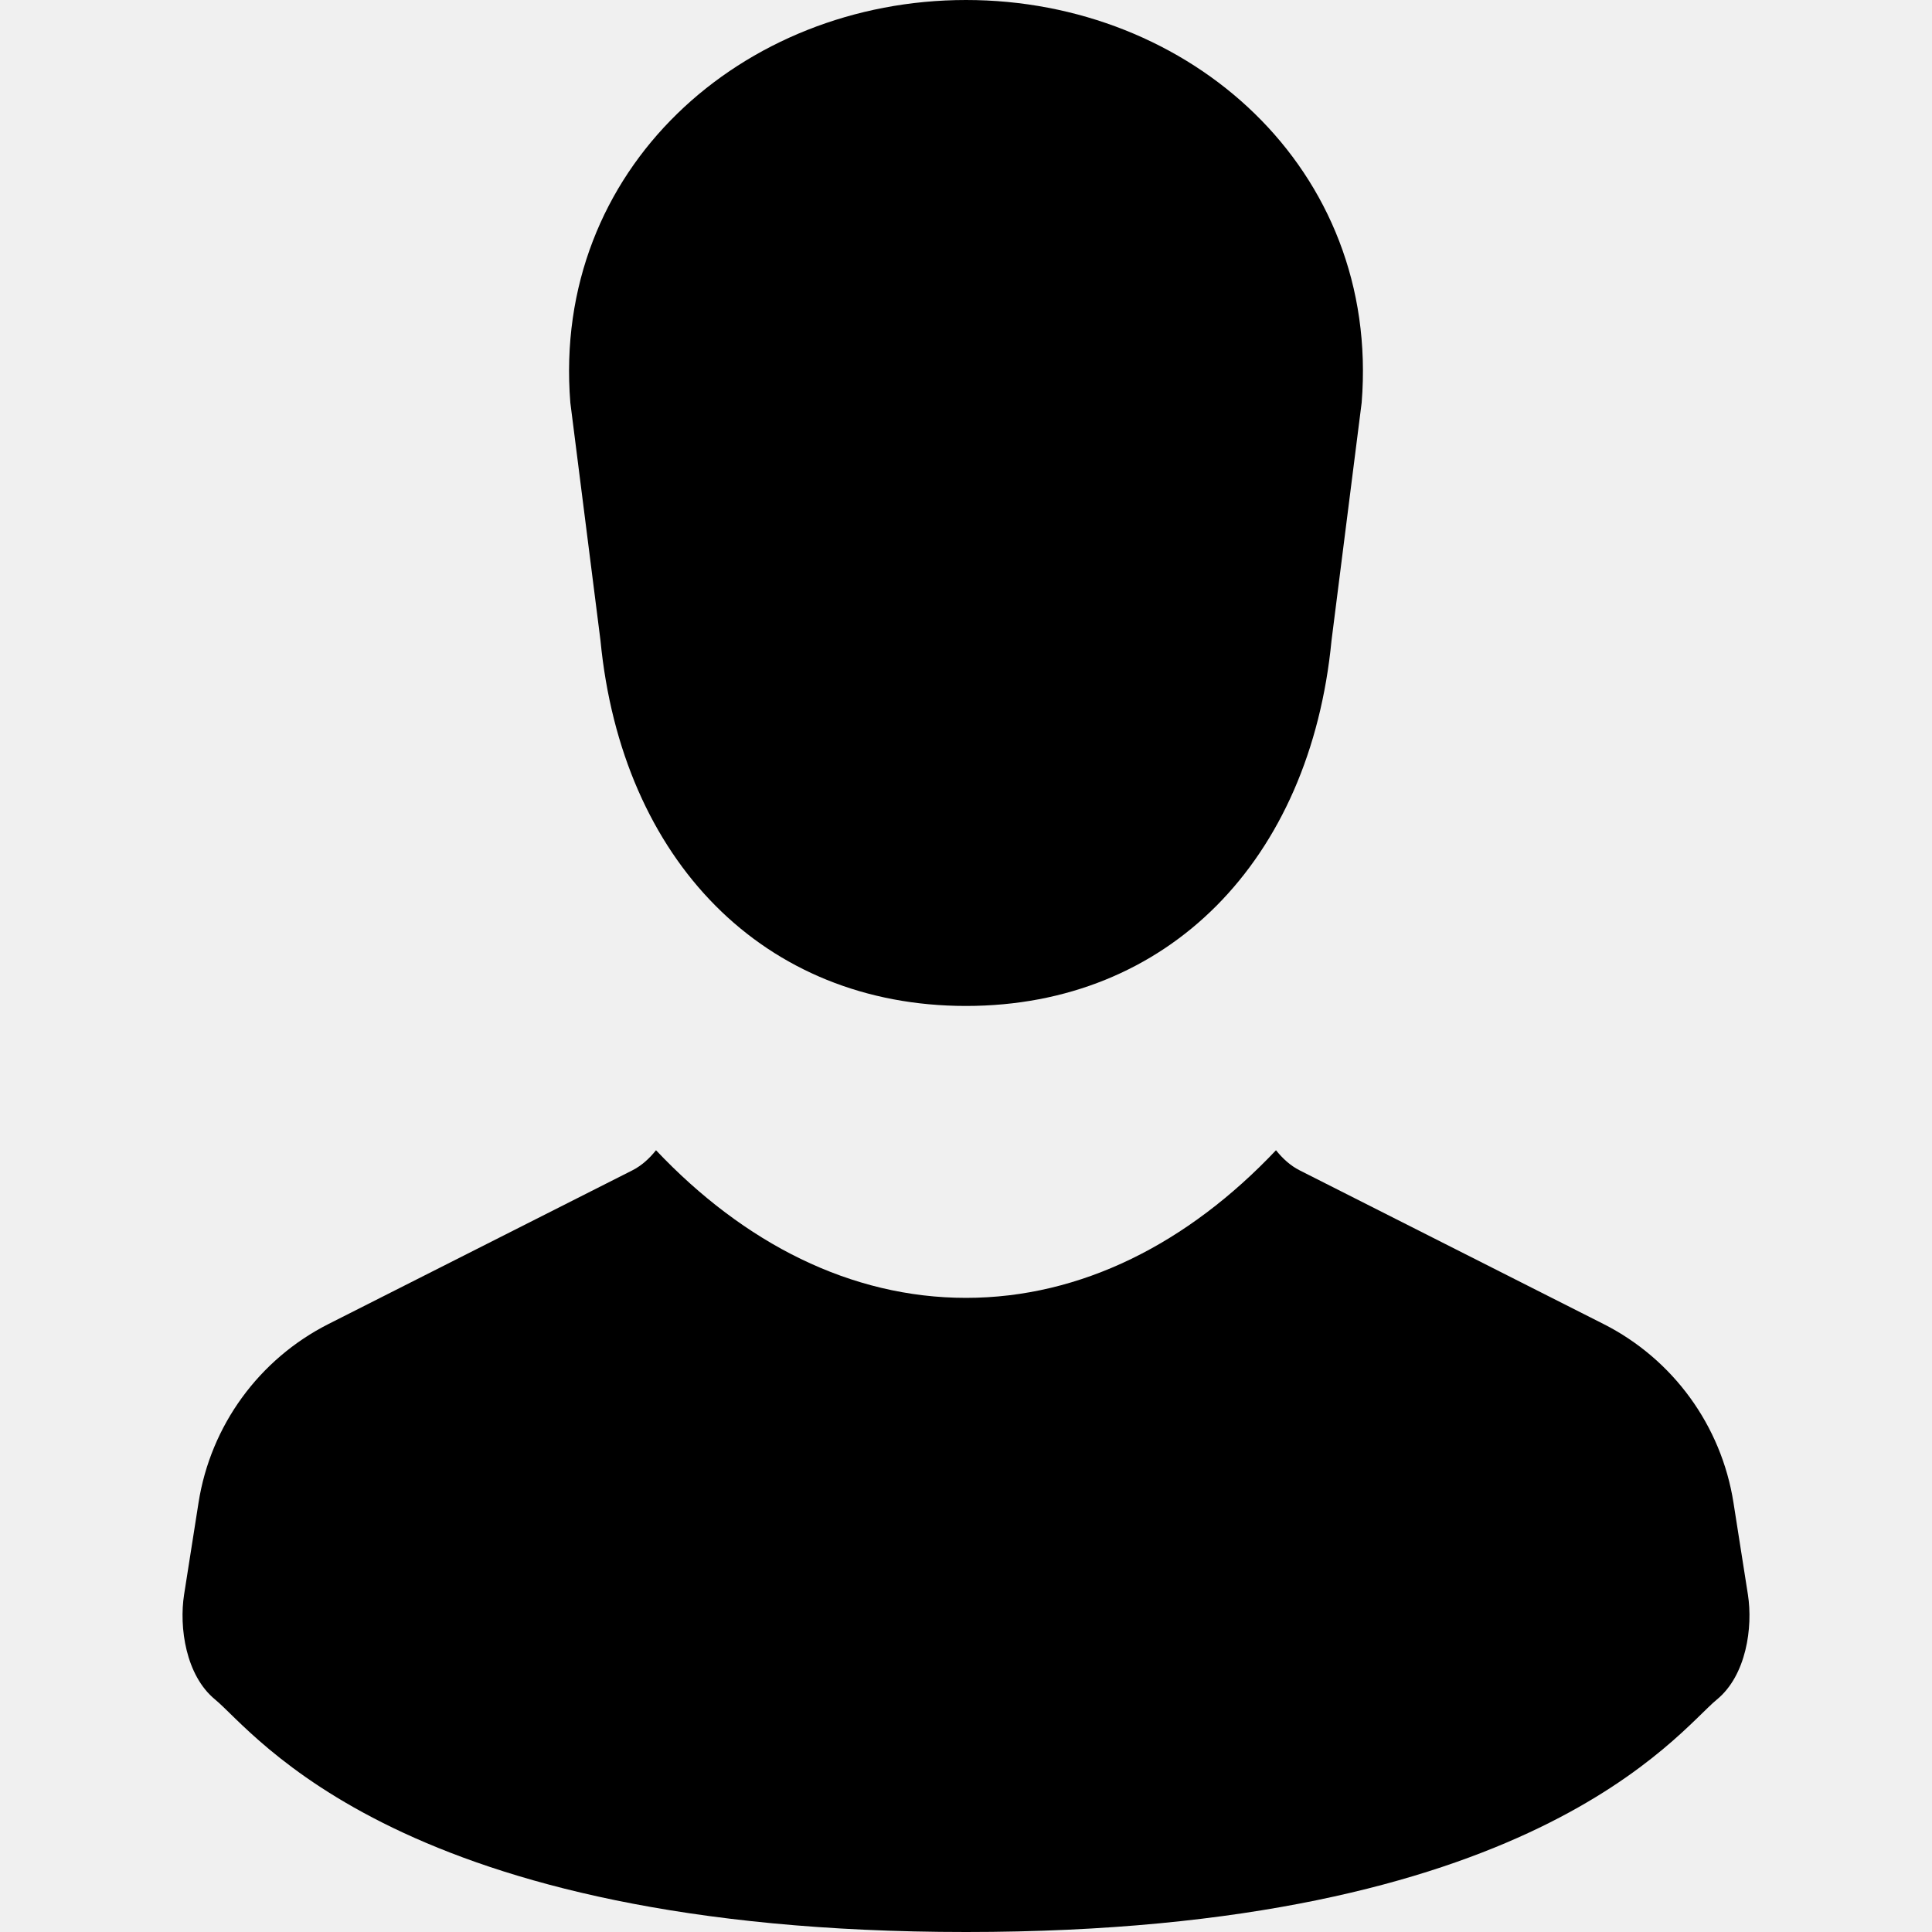
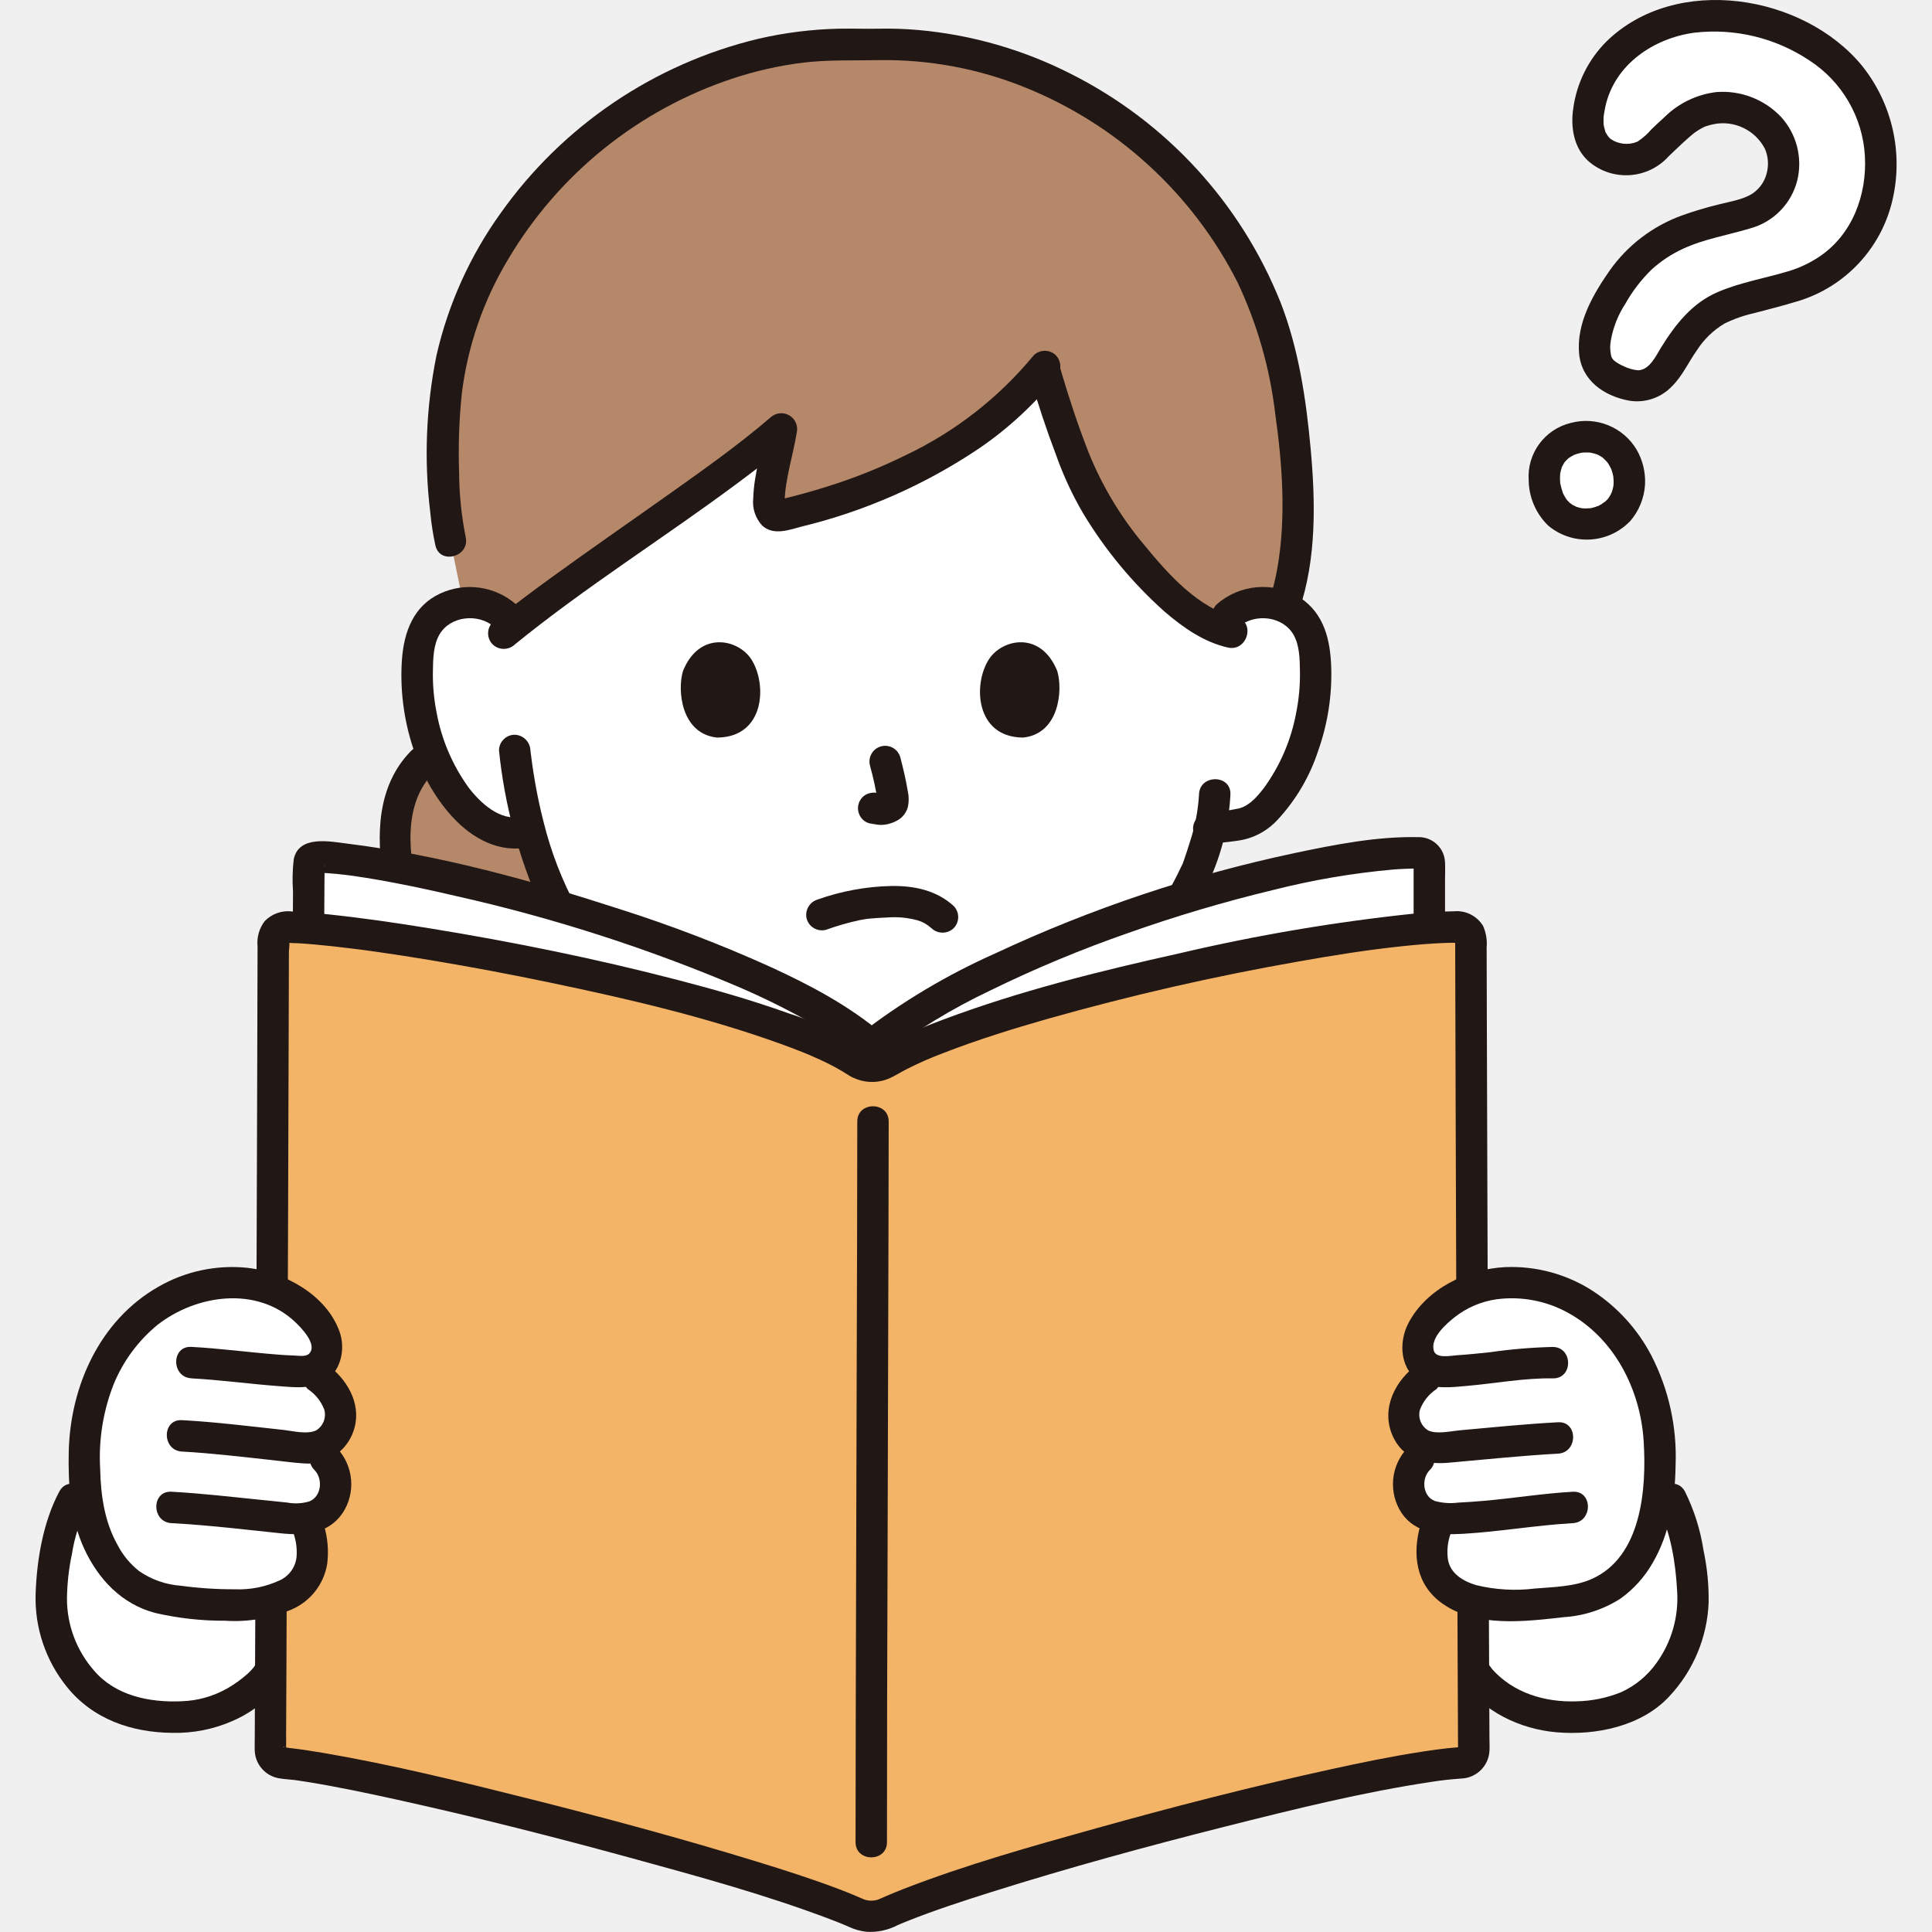
- <svg xmlns="http://www.w3.org/2000/svg" height="800px" width="800px" version="1.1" id="_x32_" viewBox="0 0 512 512" xml:space="preserve">
-   <style type="text/css">
- 	.st0{fill:#000000;}
- </style>
-   <g>
-     <path class="st0" d="M159.131,169.721c5.635,58.338,43.367,96.867,96.871,96.867c53.502,0,91.23-38.53,96.867-96.867l7.988-63.029   C365.812,44.768,315.281,0,256.002,0c-59.281,0-109.812,44.768-104.86,106.692L159.131,169.721z" />
-     <path class="st0" d="M463.213,422.569l-3.824-24.35c-3.203-20.417-16.035-38.042-34.475-47.361l-80.473-40.693   c-2.519-1.274-4.57-3.194-6.289-5.338c-23.297,24.632-51.6,39.12-82.15,39.12c-30.549,0-58.856-14.488-82.152-39.12   c-1.719,2.144-3.77,4.064-6.289,5.338l-80.472,40.693c-18.442,9.319-31.272,26.944-34.475,47.361l-3.826,24.35   c-1.363,8.692,0.436,21.448,8.222,27.825C67.42,458.907,105.875,512,256.002,512c150.125,0,188.578-53.093,198.988-61.606   C462.779,444.017,464.576,431.261,463.213,422.569z" />
-   </g>
+ <svg xmlns="http://www.w3.org/2000/svg" width="800px" height="800px" viewBox="-5.43 0 295.171 295.171">
+   <defs>
+     <style>.a{fill:#ffffff;}.b{fill:#b5886a;}.c{fill:#211715;}.d{fill:#f4b467;}</style>
+   </defs>
+   <path class="a" d="M113.95,165.986c-10.294-1.459-19.747-8.015-27.549-17.353a56.387,56.387,0,0,1-10.908-21.7l-.615.153c-3.282.821-5.866-.831-7.695-2.29a20.917,20.917,0,0,1-5.409-7.1,32.912,32.912,0,0,1-3.356-17.446,10.979,10.979,0,0,1,1.15-4.418,7.765,7.765,0,0,1,5.585-3.713,8.226,8.226,0,0,1,6.582,1.926s4.321-43.035,54.4-43.035S182.14,94.05,182.14,94.05a8.226,8.226,0,0,1,6.582-1.926,7.765,7.765,0,0,1,5.585,3.713,10.979,10.979,0,0,1,1.15,4.418A32.912,32.912,0,0,1,192.1,117.7a20.917,20.917,0,0,1-5.409,7.1c-1.787,1.425-4.92,1.425-7.283,1.764-.576,2.453-1.342,4.586-1.686,5.631-2.125,5.768-15.341,28.21-31,31.69Z" />
+   <path class="b" d="M55.839,121.725q.228-.7.525-1.377a12.394,12.394,0,0,1,4.267-5.21q.516,1.3,1.143,2.563a20.917,20.917,0,0,0,5.409,7.1c1.829,1.459,4.413,3.111,7.695,2.29,0,0,.215-.053.614-.156a56.387,56.387,0,0,0,10.909,21.7q1.746,2.09,3.6,3.986c-2.035,5.774-7.226,11.336-12.5,14.507-4.122,2.477-8.365,4.115-13.512,3.5-.931-.111-1.909-.168-2.343-1-.626-1.2,1.34-3.4,2.458-5.554,1.327-2.552.529-6.68-.417-9.4a60.707,60.707,0,0,0-3.843-7.714,44.584,44.584,0,0,1-4.658-15.2A23.584,23.584,0,0,1,55.839,121.725Z" />
+   <path class="b" d="M191.642,62.107c1.428,9.757,2.233,23.436-1.555,32.173a6.908,6.908,0,0,0-1.365-.342,8.13,8.13,0,0,0-7.038,2.378c-8.189-2.6-17-14.694-20.179-20.129-2.345-4.015-5.536-13.2-7.468-20-9.162,11.519-24.316,18.9-40.127,22.563-3.787.918-.781-8.012.065-13.262C104.134,73.947,84.111,86.817,72.987,95.6a7.834,7.834,0,0,0-7.661-3.5C64.393,87.536,63.4,82.7,63.4,82.7c-1.409-6.087-1.6-19.133-.045-26.758C69.08,27.666,97.335,5.225,126.966,6.864c29.63-1.639,57.885,20.8,63.606,49.073C190.928,57.693,191.3,59.789,191.642,62.107Z" />
+   <path class="c" d="M57.361,114.737c-5.23,5.315-5.347,13-4.166,19.92a46.54,46.54,0,0,0,3.21,10.625c1.362,3.155,3.333,6.014,4.647,9.183.947,2.286,1.956,5.617,1.1,8.065-.888,2.541-3.834,4.751-2.824,7.735,1.164,3.436,6.422,3.08,9.266,2.717a25.088,25.088,0,0,0,9.051-3.166,32.417,32.417,0,0,0,14.616-16.41,2.421,2.421,0,0,0-1.676-2.952,2.454,2.454,0,0,0-2.953,1.676c-1.919,5.131-6.113,9.592-10.679,12.509a24.294,24.294,0,0,1-7.232,3.286,14.957,14.957,0,0,1-3.794.428,13.861,13.861,0,0,1-1.942-.127c.05.008-.767-.092-.72-.144a.915.915,0,0,1,.615.972q-.028.548.081,0A33.259,33.259,0,0,0,65.774,166a10.054,10.054,0,0,0,1.365-4.179A18.57,18.57,0,0,0,66,154.038a65.686,65.686,0,0,0-4.086-8.288,41.89,41.89,0,0,1-3.327-8.8c-1.544-6-2.608-13.967,2.169-18.822,2.169-2.2-1.223-5.6-3.394-3.394Z" />
+   <path class="c" d="M183.837,95.747c2.466-2.106,6.779-1.634,8.4,1.3.886,1.608.907,3.654.937,5.444a29.547,29.547,0,0,1-.589,6.487,28.205,28.205,0,0,1-4.858,11.329c-.977,1.282-2.171,2.722-3.773,3.178a40.7,40.7,0,0,1-5.348.789,2.416,2.416,0,0,0-1.677,2.952,2.464,2.464,0,0,0,2.953,1.677c1.666-.241,3.363-.295,5-.7a10.169,10.169,0,0,0,4.884-2.961A28.566,28.566,0,0,0,196,114.588a34.873,34.873,0,0,0,1.957-12.544c-.127-4.222-1.04-8.259-4.757-10.729a10.684,10.684,0,0,0-12.761,1.038,2.42,2.42,0,0,0,0,3.394,2.45,2.45,0,0,0,3.394,0Z" />
+   <path class="c" d="M177.758,121.365a28.381,28.381,0,0,1-1.412,7.324c-.255.835-.53,1.664-.811,2.491-.068.2-.138.4-.208.594-.254.721.119-.224-.092.23a64.631,64.631,0,0,1-3.691,6.808,67.459,67.459,0,0,1-14.677,17.222,27.062,27.062,0,0,1-10.783,5.537c-3.009.691-1.736,5.32,1.276,4.628,8.213-1.887,15.043-7.907,20.4-14.134a74.159,74.159,0,0,0,11.462-17.293,36.094,36.094,0,0,0,3.333-13.407c.1-3.09-4.7-3.086-4.8,0Z" />
+   <path class="c" d="M73.432,92.353A10.757,10.757,0,0,0,61.8,90.688c-4.046,1.884-5.5,5.824-5.815,10.014-.62,8.357,1.955,17.832,7.7,24.094,3.057,3.334,7.234,5.62,11.835,4.609,3.016-.663,1.74-5.292-1.276-4.629-3.259.716-6.273-2.083-8.09-4.468a28.308,28.308,0,0,1-4.9-11.55,29.532,29.532,0,0,1-.545-6.266c.03-1.839.059-3.97,1.027-5.594,1.678-2.818,5.9-3.212,8.308-1.151a2.463,2.463,0,0,0,3.394,0,2.421,2.421,0,0,0,0-3.394Z" />
+   <path class="c" d="M70.806,114.657a78.036,78.036,0,0,0,6.365,23.86,58.211,58.211,0,0,0,20.859,23.82,38.9,38.9,0,0,0,15.282,5.963,2.479,2.479,0,0,0,2.953-1.676,2.418,2.418,0,0,0-1.677-2.952c-9.324-1.378-17.261-6.792-23.635-13.523a55.291,55.291,0,0,1-13.335-24.57q-.778-3.027-1.308-6.111-.243-1.4-.441-2.8c-.1-.678-.144-1.04-.263-2.015a2.475,2.475,0,0,0-2.4-2.4,2.415,2.415,0,0,0-2.4,2.4Z" />
+   <path class="c" d="M65.72,82.052a51.64,51.64,0,0,1-1.01-9.911,87.715,87.715,0,0,1,.42-12.053,52.086,52.086,0,0,1,7.011-20.367,62.787,62.787,0,0,1,34.334-27.713,56.349,56.349,0,0,1,10.812-2.442c3.891-.457,7.762-.3,11.664-.38a57.187,57.187,0,0,1,22.181,4.149,62.662,62.662,0,0,1,32.5,29.78,64.632,64.632,0,0,1,5.776,20.172c1.083,7.652,1.667,15.782.331,23.437a34.38,34.38,0,0,1-1.354,5.328c-1.011,2.926,3.624,4.183,4.628,1.276,2.72-7.872,2.542-16.718,1.786-24.907-.692-7.505-1.832-15.137-4.576-22.193a66.841,66.841,0,0,0-32.057-34.949,63.934,63.934,0,0,0-23.3-6.694,55.869,55.869,0,0,0-6.1-.2c-2.045.046-4.084-.046-6.129,0a60.921,60.921,0,0,0-12.134,1.523A67.593,67.593,0,0,0,71.052,32.574a60.283,60.283,0,0,0-9.791,21.7A75.193,75.193,0,0,0,60.3,78.241a44.111,44.111,0,0,0,.788,5.087c.68,3.012,5.309,1.737,4.628-1.276Z" />
+   <path class="c" d="M151.958,57.646c1.161,3.973,2.453,7.913,3.925,11.782a52.141,52.141,0,0,0,4.111,8.905A64.907,64.907,0,0,0,172.5,93.447c2.8,2.411,6,4.664,9.662,5.483,3.009.673,4.294-3.953,1.276-4.628-5.7-1.275-10.418-6.612-14.038-11.025a52.336,52.336,0,0,1-8.539-14.213c-1.625-4.159-3.024-8.409-4.277-12.694-.865-2.959-5.5-1.7-4.628,1.276Z" />
+   <path class="c" d="M152.5,54.285a56.964,56.964,0,0,1-19.607,15.28,83.147,83.147,0,0,1-12.076,4.813q-3.24,1.02-6.543,1.817c-.266.064-.537.116-.8.19-.529.148.208.1-.006.024a2.142,2.142,0,0,1,.949.56c-.006-.008.222.388.091.152a1.391,1.391,0,0,1-.078-.348c.116.579.013-.061.016-.179.083-3.37,1.259-6.94,1.845-10.472a2.422,2.422,0,0,0-4.011-2.335C107.335,68.024,102,71.8,96.692,75.563c-6.044,4.293-12.149,8.5-18.145,12.863-2.95,2.147-5.877,4.332-8.708,6.635a2.417,2.417,0,0,0,0,3.394,2.455,2.455,0,0,0,3.394,0C84.056,89.647,96,82.191,107.2,73.854c2.883-2.146,5.744-4.333,8.474-6.673l-4.011-2.335c-.622,3.745-1.907,7.469-2.013,11.286a5.276,5.276,0,0,0,1.377,4.175c1.743,1.586,4.144.628,6.122.116A84.017,84.017,0,0,0,144.167,68.5a54.96,54.96,0,0,0,11.726-10.816,2.475,2.475,0,0,0,0-3.394,2.417,2.417,0,0,0-3.394,0Z" />
+   <path class="a" d="M268.625,43.7c-4.815,1.487-8.23,2.032-10.69,3.118a12.464,12.464,0,0,0-5.25,4.206,41.9,41.9,0,0,0-3.029,4.565c-1.162,2.009-3.422,3.942-6.021,3.212-3.63-1.019-5.224-2.275-5.44-5.082-.071-4.785,2.277-8.243,5.292-12.48,5.745-6.479,11.727-6.759,18.175-8.76,5.106-1.527,6.577-7.4,4.512-11.171-1.831-3.768-6.9-5.576-10.421-4.652-3.069.635-4.418,2.2-8.951,6.488a5.86,5.86,0,0,1-4.423,1.174c-5.13-.545-5.534-5.123-5.1-7.3.8-5.763,4.123-10.023,10.087-12.76C258.3-.761,275.994,4.815,280.543,17.3,284.218,27.381,280.633,39.994,268.625,43.7Z" />
+   <path class="a" d="M241.888,77.96a6.851,6.851,0,0,1-8.108,1.347,6.689,6.689,0,0,1-3-4.138c-.123-.453-.99-3.856,1.21-6.337a6.788,6.788,0,0,1,8.767-.92A7.029,7.029,0,0,1,241.888,77.96Z" />
+   <path class="c" d="M267.987,41.385c-3.646,1.113-7.513,1.738-11.022,3.256-3.9,1.689-6.445,4.942-8.631,8.476-.766,1.24-1.722,3.377-3.463,3.458a5.993,5.993,0,0,1-2.191-.605,6.663,6.663,0,0,1-1.439-.824,1.437,1.437,0,0,1-.553-.954,5.668,5.668,0,0,1,0-2.257,15,15,0,0,1,2.214-5.547,23.184,23.184,0,0,1,4.013-5.218A18.756,18.756,0,0,1,251.721,38c3.234-1.5,6.834-2.073,10.228-3.1a10.18,10.18,0,0,0,7.214-7.355,10.679,10.679,0,0,0-2.493-9.691,12.289,12.289,0,0,0-9.908-3.784,13.6,13.6,0,0,0-7.927,3.857c-.662.594-1.305,1.209-1.949,1.822a9.694,9.694,0,0,1-2.162,1.9,4.307,4.307,0,0,1-4.047-.394,2.66,2.66,0,0,1-.7-.874c-.257-.428-.064-.049-.171-.387a7.3,7.3,0,0,1-.239-.986c-.064-.381.027.366.008-.009-.008-.14-.018-.279-.021-.419-.006-.232.005-.463.014-.7,0-.123.022-.246.034-.368-.006.059-.079.552-.007.137.078-.452.141-.905.239-1.354,1.426-6.522,7.477-10.479,13.6-11.3a26.224,26.224,0,0,1,17.538,4.214,18.67,18.67,0,0,1,8.519,14.652c.322,5.888-1.9,12-7.031,15.4a17.7,17.7,0,0,1-4.468,2.121c-2.933.932-1.68,5.568,1.276,4.629a21.113,21.113,0,0,0,14.445-15.5,24.063,24.063,0,0,0-4.617-20.41C270.12-.9,250.6-4.032,240.005,6.339a17.852,17.852,0,0,0-5.071,10.2c-.439,2.91.072,6.145,2.418,8.171a8.757,8.757,0,0,0,12.163-.836c.744-.708,1.484-1.422,2.239-2.118.305-.282.612-.561.926-.833.256-.222.616-.52.659-.551a10.182,10.182,0,0,1,1.569-.965c.34-.17-.322.117.035-.02.139-.054.28-.1.422-.149.338-.109.68-.189,1.026-.268a7.218,7.218,0,0,1,7.838,3.793,5.711,5.711,0,0,1,.306,3.507,5.291,5.291,0,0,1-2.175,3.27c-1.471.966-3.468,1.244-5.151,1.682a54.283,54.283,0,0,0-5.7,1.706,23.169,23.169,0,0,0-11,8.385c-2.553,3.663-5.107,8.046-4.684,12.7.376,4.146,3.863,6.544,7.751,7.217A7.384,7.384,0,0,0,250.031,59c1.566-1.549,2.5-3.651,3.758-5.436a12.767,12.767,0,0,1,4.272-4.145,20.844,20.844,0,0,1,4.637-1.611c2.2-.577,4.393-1.134,6.565-1.8C272.209,45.114,270.953,40.48,267.987,41.385Z" />
+   <path class="c" d="M240.191,76.263c-.122.123-.246.245-.375.36-.064.057-.132.11-.195.167-.194.179.134-.115.153-.115-.09,0-.393.267-.485.324q-.246.149-.5.278c-.073.036-.148.068-.22.105-.234.119.192-.085.2-.085a1.963,1.963,0,0,0-.454.158c-.176.055-.355.1-.536.143-.077.017-.155.031-.232.048-.322.073.053-.013.174-.013-.308,0-.617.054-.928.05-.178,0-.356-.025-.534-.029-.258,0,.255.038.261.041a1.147,1.147,0,0,0-.3-.051,6.3,6.3,0,0,1-.864-.233c-.07-.024-.138-.055-.208-.076-.238-.072.229.087.234.1-.032-.076-.457-.234-.542-.285-.1-.061-.315-.272-.425-.283.022,0,.343.3.165.12-.056-.056-.121-.105-.18-.159-.113-.106-.223-.218-.328-.332-.027-.03-.188-.23-.2-.228.04-.008.311.442.108.138-.151-.227-.3-.452-.433-.692-.06-.109-.117-.22-.171-.332-.247-.51.133.379.016.06a10.618,10.618,0,0,1-.457-1.65c-.091-.475.053.584.025.195-.008-.112-.022-.224-.03-.337q-.03-.409-.019-.82c0-.161.019-.321.027-.482.021-.433-.1.5-.011.063a8.421,8.421,0,0,1,.242-.966c.176-.525-.165.278.03-.1.077-.15.151-.3.237-.444a2.827,2.827,0,0,1,.286-.435c.02.007-.3.341-.1.134.075-.076.143-.161.217-.239q.16-.166.333-.319c.437-.387-.292.177.055-.052a7.941,7.941,0,0,1,.859-.5,1.663,1.663,0,0,0,.209-.1s-.463.172-.217.1c.172-.052.339-.12.512-.171q.224-.065.45-.114c.1-.023.684-.12.292-.062s.125,0,.222-.007c.181-.009.362-.012.544-.008.155,0,.31.017.465.027.41.026-.495-.094.055.013a6.731,6.731,0,0,1,.9.242c.56.194-.3-.169.076.023.163.083.326.165.483.258.136.08.262.176.4.256.221.13-.184-.141-.191-.155.022.046.129.1.167.139.251.231.469.488.712.723.172.167-.147-.182-.149-.2.006.061.134.185.17.238.1.142.187.288.273.436.1.169.167.361.273.524.13.2-.093-.212-.093-.234a1.092,1.092,0,0,0,.107.278,7.473,7.473,0,0,1,.286,1.005c.02.1.036.2.055.3.071.356-.059-.128-.024-.191-.049.089.032.417.036.526.006.176,0,.353,0,.529,0,.11-.072.679-.009.284s-.05.243-.075.354c-.04.173-.086.345-.14.515-.031.1-.237.633-.094.29s-.1.182-.146.274c-.1.186-.216.361-.328.54-.051.08-.115.278,0,.017.122-.279-.039.043-.118.136a2.4,2.4,0,1,0,3.394,3.394A9.393,9.393,0,0,0,245.9,74a9.688,9.688,0,0,0-1.287-5.306,9,9,0,0,0-10.064-4.076,8.431,8.431,0,0,0-6.426,8.786,9.8,9.8,0,0,0,3.006,6.919,9.188,9.188,0,0,0,12.461-.67,2.4,2.4,0,0,0-3.394-3.394Z" />
+   <path class="a" d="M216.17,242.706c-1.37,4.38,3.055,12.709,5.328,14.681a17.944,17.944,0,0,0,12.482,4.952c4.889.093,10.7-1.122,14.173-5.14,2.92-3.381,4.351-5.728,5.024-11.86.312-2.842-.842-11.847-3.255-16.249" />
+   <path class="a" d="M212.31,130.551a1.626,1.626,0,0,0-.9-.267c-19.945,0-64.812,14.085-83.72,29.383-17.9-15.277-71.947-28.736-84.856-28.736a1.025,1.025,0,0,0-1.07.995c-.012,1.532-.043,6.576-.05,9.887,18.92,1.493,70.245,11.327,83.914,20.488a4.238,4.238,0,0,0,4.148.138c14.22-8.5,62.415-19.2,83.179-20.638,0-3.6,0-7.226,0-7.226v-2.843A1.4,1.4,0,0,0,212.31,130.551Z" />
+   <path class="a" d="M39.456,242.706c1.37,4.38-3.055,12.709-5.328,14.681a17.942,17.942,0,0,1-12.481,4.952c-4.89.093-10.7-1.122-14.173-5.14-2.92-3.381-4.352-5.728-5.025-11.86-.312-2.842.842-11.847,3.255-16.249" />
+   <path class="c" d="M37.142,243.344a5.5,5.5,0,0,1,.127,2.215,16.185,16.185,0,0,1-.885,3.372,23.46,23.46,0,0,1-2.829,5.467,3.219,3.219,0,0,1-.481.633,8.89,8.89,0,0,1-.643.659,18.11,18.11,0,0,1-3.247,2.325,15.137,15.137,0,0,1-6.93,1.905c-4.847.207-10.009-.838-13.294-4.663A16.674,16.674,0,0,1,4.8,244.227a35.128,35.128,0,0,1,.759-6.809A25.872,25.872,0,0,1,7.776,230.3c1.453-2.725-2.689-5.153-4.144-2.423C1.161,232.512.182,238.331.011,243.536A21.518,21.518,0,0,0,4.773,257.7c3.988,4.977,9.932,7.006,16.186,7.046a21.653,21.653,0,0,0,9.066-1.785,18.864,18.864,0,0,0,6.58-4.7,26.089,26.089,0,0,0,4.177-7.438c1.051-2.712,1.808-5.882.988-8.756-.846-2.965-5.479-1.705-4.628,1.276Z" />
+   <path class="c" d="M213.856,242.068a13.357,13.357,0,0,0,.65,7.83,27.991,27.991,0,0,0,3.42,6.922c3.255,4.677,8.883,7.362,14.464,7.839,6,.511,12.979-.908,17.214-5.487a22.209,22.209,0,0,0,6.011-14.341,35.772,35.772,0,0,0-.789-8.008A30.579,30.579,0,0,0,252,227.879c-1.454-2.727-5.6-.3-4.145,2.423,1.965,3.684,2.723,8.521,2.943,12.731a16.842,16.842,0,0,1-3.158,11.047,13.5,13.5,0,0,1-5.373,4.445,19.2,19.2,0,0,1-6.9,1.405c-4.742.157-9.556-1.261-12.812-4.9a21.344,21.344,0,0,1-3.08-5.483,19.5,19.5,0,0,1-1.039-3.54,5.929,5.929,0,0,1,.05-2.664c.849-2.976-3.781-4.246-4.628-1.276Z" />
+   <path class="d" d="M125.625,162.3c-14.593-9.78-72.1-20.327-87.286-20.674a1.965,1.965,0,0,0-2.015,1.966c-.034,18.082-.338,106.275-.442,123.784a1.989,1.989,0,0,0,1.782,1.961c14.257,1.188,74.379,16.755,87.984,23.049a5.578,5.578,0,0,0,4.147-.014c13.567-6.39,73.282-22.264,88.124-23.053a1.967,1.967,0,0,0,1.825-1.955c-.1-17.545-.407-105.774-.442-123.8a1.928,1.928,0,0,0-1.92-1.929c-17.255-.124-72.25,11.615-87.609,20.8A4.238,4.238,0,0,1,125.625,162.3Z" />
+   <path class="c" d="M44.109,140.793c0-2.727.036-5.454.05-8.18a2.442,2.442,0,0,0,0-.573c.352,1.225-2.017,1.141-.854,1.3.388.052.8.029,1.192.054,1.016.064,2.029.17,3.039.293.242.029.483.06.725.092-.639-.083.252.036.4.057q.959.138,1.915.292,2.067.333,4.122.727c3.145.6,6.274,1.275,9.39,2.006a250.918,250.918,0,0,1,43.528,14.008,114.973,114.973,0,0,1,10.429,5.156c1.53.866,3.035,1.779,4.493,2.761a33.924,33.924,0,0,1,3.447,2.582,2.491,2.491,0,0,0,3.395,0,92.269,92.269,0,0,1,16.492-10.046,189.253,189.253,0,0,1,21.046-8.773,220.827,220.827,0,0,1,22.135-6.568,116.4,116.4,0,0,1,18.4-3.137c.735-.054,1.471-.1,2.207-.123.331-.012.661-.021.992-.027.142,0,.287.007.429,0,.574-.051.082.091-.038-.092-.414-.627-.5-1.214-.5-.342v8.542c0,3.088,4.8,3.093,4.8,0v-6.338c0-.885.046-1.783,0-2.666a4,4,0,0,0-4.152-3.9c-6.234-.132-12.656,1.137-18.727,2.412a211.125,211.125,0,0,0-45.832,15.347A100.427,100.427,0,0,0,125.99,157.97h3.395c-5.1-4.329-11.11-7.5-17.163-10.273A211.7,211.7,0,0,0,89.276,138.9c-13.482-4.375-27.462-8.245-41.559-10-2.75-.342-7.5-1.346-8.27,2.383a26.115,26.115,0,0,0-.111,4.893c-.01,1.537-.025,3.074-.027,4.612,0,3.088,4.8,3.093,4.8,0Z" />
+   <path class="c" d="M126.836,160.229a54.4,54.4,0,0,0-11.853-5.436c-5.5-1.972-11.135-3.58-16.79-5.051-12.488-3.249-25.168-5.83-37.9-7.9-5.193-.845-10.406-1.611-15.639-2.155-1.8-.187-3.613-.35-5.425-.428a4.953,4.953,0,0,0-4.208,1.462,5.417,5.417,0,0,0-1.1,3.856q-.025,12.078-.069,24.156-.057,17.885-.12,35.77-.063,18.017-.132,36.033-.05,12.473-.108,24.945c0,.582-.028,1.167-.01,1.748a4.466,4.466,0,0,0,3.543,4.426c.836.166,1.726.195,2.574.3.405.049-.566-.083.1.014l.544.079q.7.1,1.406.218c4.584.744,9.134,1.707,13.668,2.707,12.074,2.664,24.068,5.712,35.991,8.981,10.112,2.772,20.317,5.556,30.13,9.28q.573.217,1.142.443.285.113.568.228c.109.044.753.314.381.156-.325-.138.5.22.684.3a8.713,8.713,0,0,0,2.764.78,9.064,9.064,0,0,0,4.723-1.01c.145-.065.292-.127.437-.192l.261-.112c.285-.123-.462.192-.169.072.387-.158.773-.317,1.161-.47,4.15-1.643,8.406-3.026,12.661-4.367,11.789-3.716,23.728-6.976,35.713-10,10.475-2.638,21.047-5.271,31.741-6.865q.309-.046.619-.09c.237-.034.772-.1.21-.032.423-.055.846-.108,1.27-.156.73-.082,1.462-.13,2.193-.194a4.47,4.47,0,0,0,4.332-4.2c.039-.624.007-1.258,0-1.883q-.027-5.138-.048-10.273-.069-15.9-.125-31.8-.068-18.593-.13-37.187-.052-15.775-.1-31.552-.013-5.031-.026-10.06a6.72,6.72,0,0,0-.545-3.308,4.694,4.694,0,0,0-4.487-2.232c-2,.02-4,.163-6,.345a288.376,288.376,0,0,0-35.918,6.079c-12.218,2.71-24.5,5.76-36.232,10.178-2.19.826-4.365,1.709-6.485,2.7-.863.4-1.717.829-2.552,1.289-.894.493-1.646,1-2.655.4-2.661-1.584-5.078,2.565-2.423,4.145a6.667,6.667,0,0,0,6.005.405c.919-.405,1.775-.966,2.673-1.421a55.418,55.418,0,0,1,5.6-2.46c5.251-2.043,10.645-3.717,16.061-5.261a384.257,384.257,0,0,1,38.139-8.719c5.522-.98,10.681-1.8,16.006-2.356,2.106-.223,4.217-.405,6.333-.486q.64-.024,1.282-.034a4.389,4.389,0,0,0,.562,0c-.024,0,.309,0,.31,0-.056.18-.447-.3-.415-.288-.217-.062.023-.288-.064.024a1.892,1.892,0,0,0,0,.432q0,.466,0,.934.027,12.086.069,24.17.056,17.568.118,35.135.061,17.766.13,35.532.049,12.456.107,24.912,0,.927.01,1.852a2.537,2.537,0,0,0,0,.37c.071.419-.1.069.084-.013.5-.224.214-.166-.262-.129-1.8.14-3.6.395-5.388.669-4.688.72-9.34,1.683-13.972,2.7-11.994,2.624-23.9,5.685-35.721,8.986-9.881,2.758-19.851,5.547-29.425,9.262q-1.35.523-2.682,1.1c-.313.134-.627.268-.937.411-.1.048-.562.218-.181.091a3.542,3.542,0,0,1-1.135.2,3.479,3.479,0,0,1-1.137-.186c.306.1.024,0-.122-.059-.481-.2-.955-.414-1.436-.615q-1.109-.463-2.234-.89c-4.169-1.587-8.429-2.939-12.692-4.25-11.561-3.556-23.255-6.7-34.985-9.646-10.3-2.587-20.657-5.135-31.127-6.925-1.775-.3-3.557-.578-5.347-.775-.124-.014-.777-.164-.864-.086.446-.4.45.964.506.02.037-.618.007-1.248.01-1.868q.027-5.151.048-10.3.067-15.657.122-31.315.067-18.372.129-36.745.052-15.577.1-31.155.015-5.082.027-10.164c0-.3.189-1.566,0-1.774.329.37-.916.241.014.394a11.007,11.007,0,0,0,1.151.051c1.862.1,3.719.279,5.573.482q1.688.184,3.372.4l.809.1.546.072q.981.132,1.96.272,4.137.588,8.259,1.279,9.222,1.534,18.374,3.453c11.844,2.475,23.758,5.242,35.155,9.355q1.658.6,3.293,1.251.411.165.821.335a3.385,3.385,0,0,1,.319.135c.473.206.946.414,1.414.63a34.062,34.062,0,0,1,4.629,2.518C126.993,166.089,129.4,161.933,126.836,160.229Z" />
+   <path class="c" d="M125.545,171.335c0,12.548-.053,25.1-.089,37.646q-.075,25.824-.142,51.65-.024,10.407-.032,20.815c0,3.089,4.8,3.094,4.8,0q0-21.4.089-42.794.069-25.1.141-50.2.022-8.557.033-17.116c0-3.089-4.8-3.094-4.8,0Z" />
+   <path class="a" d="M12.951,204.9a21.783,21.783,0,0,1,5.2-5.076,20.623,20.623,0,0,1,11.308-3.847,16.789,16.789,0,0,1,8.142,1.667,15.969,15.969,0,0,1,4.591,3.477,8.312,8.312,0,0,1,2.165,3.69,4.04,4.04,0,0,1-1.13,3.956,3.032,3.032,0,0,1-1.412.628c.85.646,1.478,1.126,1.478,1.126,1.368,1.046,2.941,2.9,3.171,4.448a5.557,5.557,0,0,1-.883,4.35,4.55,4.55,0,0,1-3.163,1.809l1.9,1.764a5.567,5.567,0,0,1,.7,6.809,4.881,4.881,0,0,1-3.754,2.2l.492,1.776c.2.729,1.678,5.509-1.21,8.353a11.878,11.878,0,0,1-7.133,3,37.313,37.313,0,0,1-7.878-.03c-2.668-.279-5.45-.382-7.891-1.292a12.8,12.8,0,0,1-5.889-4.442,20.88,20.88,0,0,1-3.33-7.048,49.372,49.372,0,0,1-.9-6.256c-.127-4.411-.371-10.781,3.223-17.477A29.266,29.266,0,0,1,12.951,204.9Z" />
+   <path class="c" d="M23.8,210.586c4.51.243,8.991.865,13.494,1.2,2.123.158,4.582.434,6.536-.567,2.771-1.419,3.609-5.014,2.609-7.793-2.027-5.629-8.426-9.086-14.062-9.729a22.591,22.591,0,0,0-13.646,2.915C9.8,201.716,5.3,211.792,5.072,221.791c-.115,4.959.258,10.29,2.37,14.839,2.157,4.649,5.724,8.434,10.8,9.786a46.416,46.416,0,0,0,10.728,1.2,22.356,22.356,0,0,0,10.209-1.741,9.193,9.193,0,0,0,5.388-7,14.226,14.226,0,0,0-.507-5.838c-.835-2.969-5.467-1.707-4.629,1.276a8.839,8.839,0,0,1,.462,3.334,4.417,4.417,0,0,1-2.614,3.81,14.784,14.784,0,0,1-6.829,1.354,60.014,60.014,0,0,1-8.287-.546,12.782,12.782,0,0,1-6.313-2.217,12.17,12.17,0,0,1-3.306-3.986c-2-3.537-2.582-7.59-2.668-11.612a30.454,30.454,0,0,1,2.082-13.021,23.053,23.053,0,0,1,6.683-9.021c5.91-4.615,15.1-5.952,20.951-.5.887.827,3.647,3.575,2.159,4.949-.516.476-1.719.25-2.369.234-.841-.02-1.681-.083-2.519-.149-4.357-.345-8.7-.931-13.062-1.166-3.087-.166-3.078,4.635,0,4.8Z" />
+   <path class="c" d="M41.59,212.22a6.576,6.576,0,0,1,2.519,3.132,2.819,2.819,0,0,1-1.258,3.194c-1.411.645-3.6.064-5.082-.095-5.122-.551-10.254-1.2-15.4-1.481-3.087-.169-3.077,4.632,0,4.8,4.685.257,9.359.829,14.023,1.333,1.528.164,3.063.385,4.6.477a7.338,7.338,0,0,0,7.57-4.9c1.338-3.755-.646-7.532-3.575-9.859a2.478,2.478,0,0,0-3.395,0,2.419,2.419,0,0,0,0,3.4Z" />
+   <path class="c" d="M42.613,224.591c1.325,1.332,1.088,4.022-.76,4.784a7.118,7.118,0,0,1-3.393.187c-1.312-.134-2.623-.274-3.935-.406-4.576-.463-9.166-1-13.76-1.25-3.087-.165-3.078,4.635,0,4.8,5.6.3,11.2.977,16.771,1.559,3.509.366,7.158.11,9.352-3.059a8.02,8.02,0,0,0-.881-10.009c-2.182-2.192-5.577,1.2-3.394,3.394Z" />
+   <path class="a" d="M242.675,204.9a21.783,21.783,0,0,0-5.2-5.076,20.622,20.622,0,0,0-11.307-3.847,16.791,16.791,0,0,0-8.143,1.667,15.969,15.969,0,0,0-4.591,3.477,8.312,8.312,0,0,0-2.165,3.69,4.04,4.04,0,0,0,1.13,3.956,3.041,3.041,0,0,0,1.412.628c-.85.646-1.477,1.126-1.477,1.126-1.369,1.046-2.942,2.9-3.172,4.448a5.561,5.561,0,0,0,.883,4.35,4.55,4.55,0,0,0,3.163,1.809c-1.03.957-1.9,1.764-1.9,1.764a5.566,5.566,0,0,0-.7,6.809,4.879,4.879,0,0,0,3.753,2.2l-.492,1.776c-.2.729-1.678,5.509,1.21,8.353a11.878,11.878,0,0,0,7.134,3A37.3,37.3,0,0,0,230.1,245c2.668-.279,5.451-.382,7.891-1.292a12.794,12.794,0,0,0,5.889-4.442,20.88,20.88,0,0,0,3.33-7.048,49.372,49.372,0,0,0,.9-6.256c.127-4.411.371-10.781-3.223-17.477A29.017,29.017,0,0,0,242.675,204.9Z" />
+   <path class="c" d="M231.823,205.786a80.98,80.98,0,0,0-9.64.811c-1.664.172-3.33.352-5,.457-1.051.066-3.21.56-3.562-.72-.536-1.947,1.885-4.061,3.2-5.1a13.417,13.417,0,0,1,6.39-2.729,17.758,17.758,0,0,1,10.921,2.062c7.077,3.882,11.058,11.709,11.556,19.6.46,7.3-.3,17.7-7.963,21.083-2.63,1.16-5.784,1.211-8.605,1.442a25.1,25.1,0,0,1-8.979-.505c-2.005-.589-4-1.748-4.359-3.957a8.162,8.162,0,0,1,.413-3.911c.837-2.978-3.793-4.25-4.628-1.276-1.261,4.487-.656,9.1,3.364,11.943,5.194,3.676,12.6,2.761,18.533,2.085A18.189,18.189,0,0,0,242.2,244.2a17.236,17.236,0,0,0,4.867-5.427c2.652-4.55,3.424-9.748,3.5-14.954a33.722,33.722,0,0,0-3.7-16.719,26.4,26.4,0,0,0-9-9.9,22.89,22.89,0,0,0-13.339-3.609c-5.733.271-12.017,3.276-14.778,8.549-1.577,3.013-1.3,7.363,2.049,9.079,2.044,1.047,4.64.714,6.857.523,4.356-.376,8.792-1.231,13.172-1.155,3.09.054,3.091-4.746,0-4.8Z" />
+   <path class="c" d="M210.642,208.825c-3.349,2.661-5.183,7.044-3.05,11.065,1.672,3.154,4.979,3.877,8.254,3.589,5.579-.49,11.158-1.085,16.752-1.388,3.072-.166,3.092-4.967,0-4.8-5,.27-9.983.777-14.966,1.228-1.41.128-3.527.645-4.857.027a2.818,2.818,0,0,1-1.257-3.194,6.568,6.568,0,0,1,2.518-3.132,2.415,2.415,0,0,0,0-3.4,2.46,2.46,0,0,0-3.394,0Z" />
+   <path class="c" d="M209.62,221.2a8.019,8.019,0,0,0-.882,10.008c2.17,3.118,5.9,3.328,9.367,3.127,5.605-.325,11.157-1.312,16.756-1.626,3.072-.172,3.092-4.973,0-4.8-4.585.257-9.149,1.011-13.725,1.4-1.269.108-2.54.2-3.812.263a8.989,8.989,0,0,1-3.542-.255c-1.854-.7-2.1-3.391-.768-4.727C215.2,222.4,211.8,219,209.62,221.2Z" />
+   <path class="c" d="M120.767,142.055a40.453,40.453,0,0,1,5.136-1.476c.335-.066.671-.122,1.007-.175.275-.043-.31.028.149-.018.193-.019.385-.042.577-.059.81-.076,1.624-.12,2.438-.149a13.369,13.369,0,0,1,4.6.409c.164.049.327.1.488.157.065.023.57.236.251.093s.2.106.211.112c.1.057.207.11.308.169.242.14.461.314.7.458-.5-.3.065.067.246.232a2.451,2.451,0,0,0,3.394,0,2.425,2.425,0,0,0,0-3.394c-2.633-2.4-6.037-3.1-9.524-3.054a35.931,35.931,0,0,0-11.256,2.066,2.457,2.457,0,0,0-1.676,2.953,2.423,2.423,0,0,0,2.952,1.676Z" />
+   <path class="c" d="M127.492,116.987a50.022,50.022,0,0,1,1.174,5.369l-.086-.638a3.279,3.279,0,0,1,.02.741l.086-.638a1.82,1.82,0,0,1-.082.333l.242-.573a1.391,1.391,0,0,1-.117.214l.375-.486a1.108,1.108,0,0,1-.176.173l.486-.375a3.594,3.594,0,0,1-.425.225l.573-.242a3.094,3.094,0,0,1-.716.209l.638-.086a2.859,2.859,0,0,1-.673,0l.638.086c-.254-.036-.5-.1-.756-.131a2.646,2.646,0,0,0-1.85.242,2.4,2.4,0,0,0-.861,3.283,2.3,2.3,0,0,0,1.435,1.1c.546.074,1.076.214,1.631.238a5.154,5.154,0,0,0,2.364-.556,3.336,3.336,0,0,0,1.871-2.208,5.683,5.683,0,0,0-.025-2.418c-.293-1.729-.692-3.444-1.137-5.14a2.4,2.4,0,0,0-4.629,1.276Z" />
+   <path class="c" d="M98.922,102.5c-.9,2.913-.312,9.615,5.207,10.186,7.3-.044,7.683-8.147,5.228-11.957C107.346,97.613,101.434,96.315,98.922,102.5Z" />
+   <path class="c" d="M156.09,102.5c.9,2.913.313,9.615-5.207,10.186-7.3-.044-7.684-8.147-5.228-11.957C147.666,97.613,153.578,96.315,156.09,102.5Z" />
</svg>
